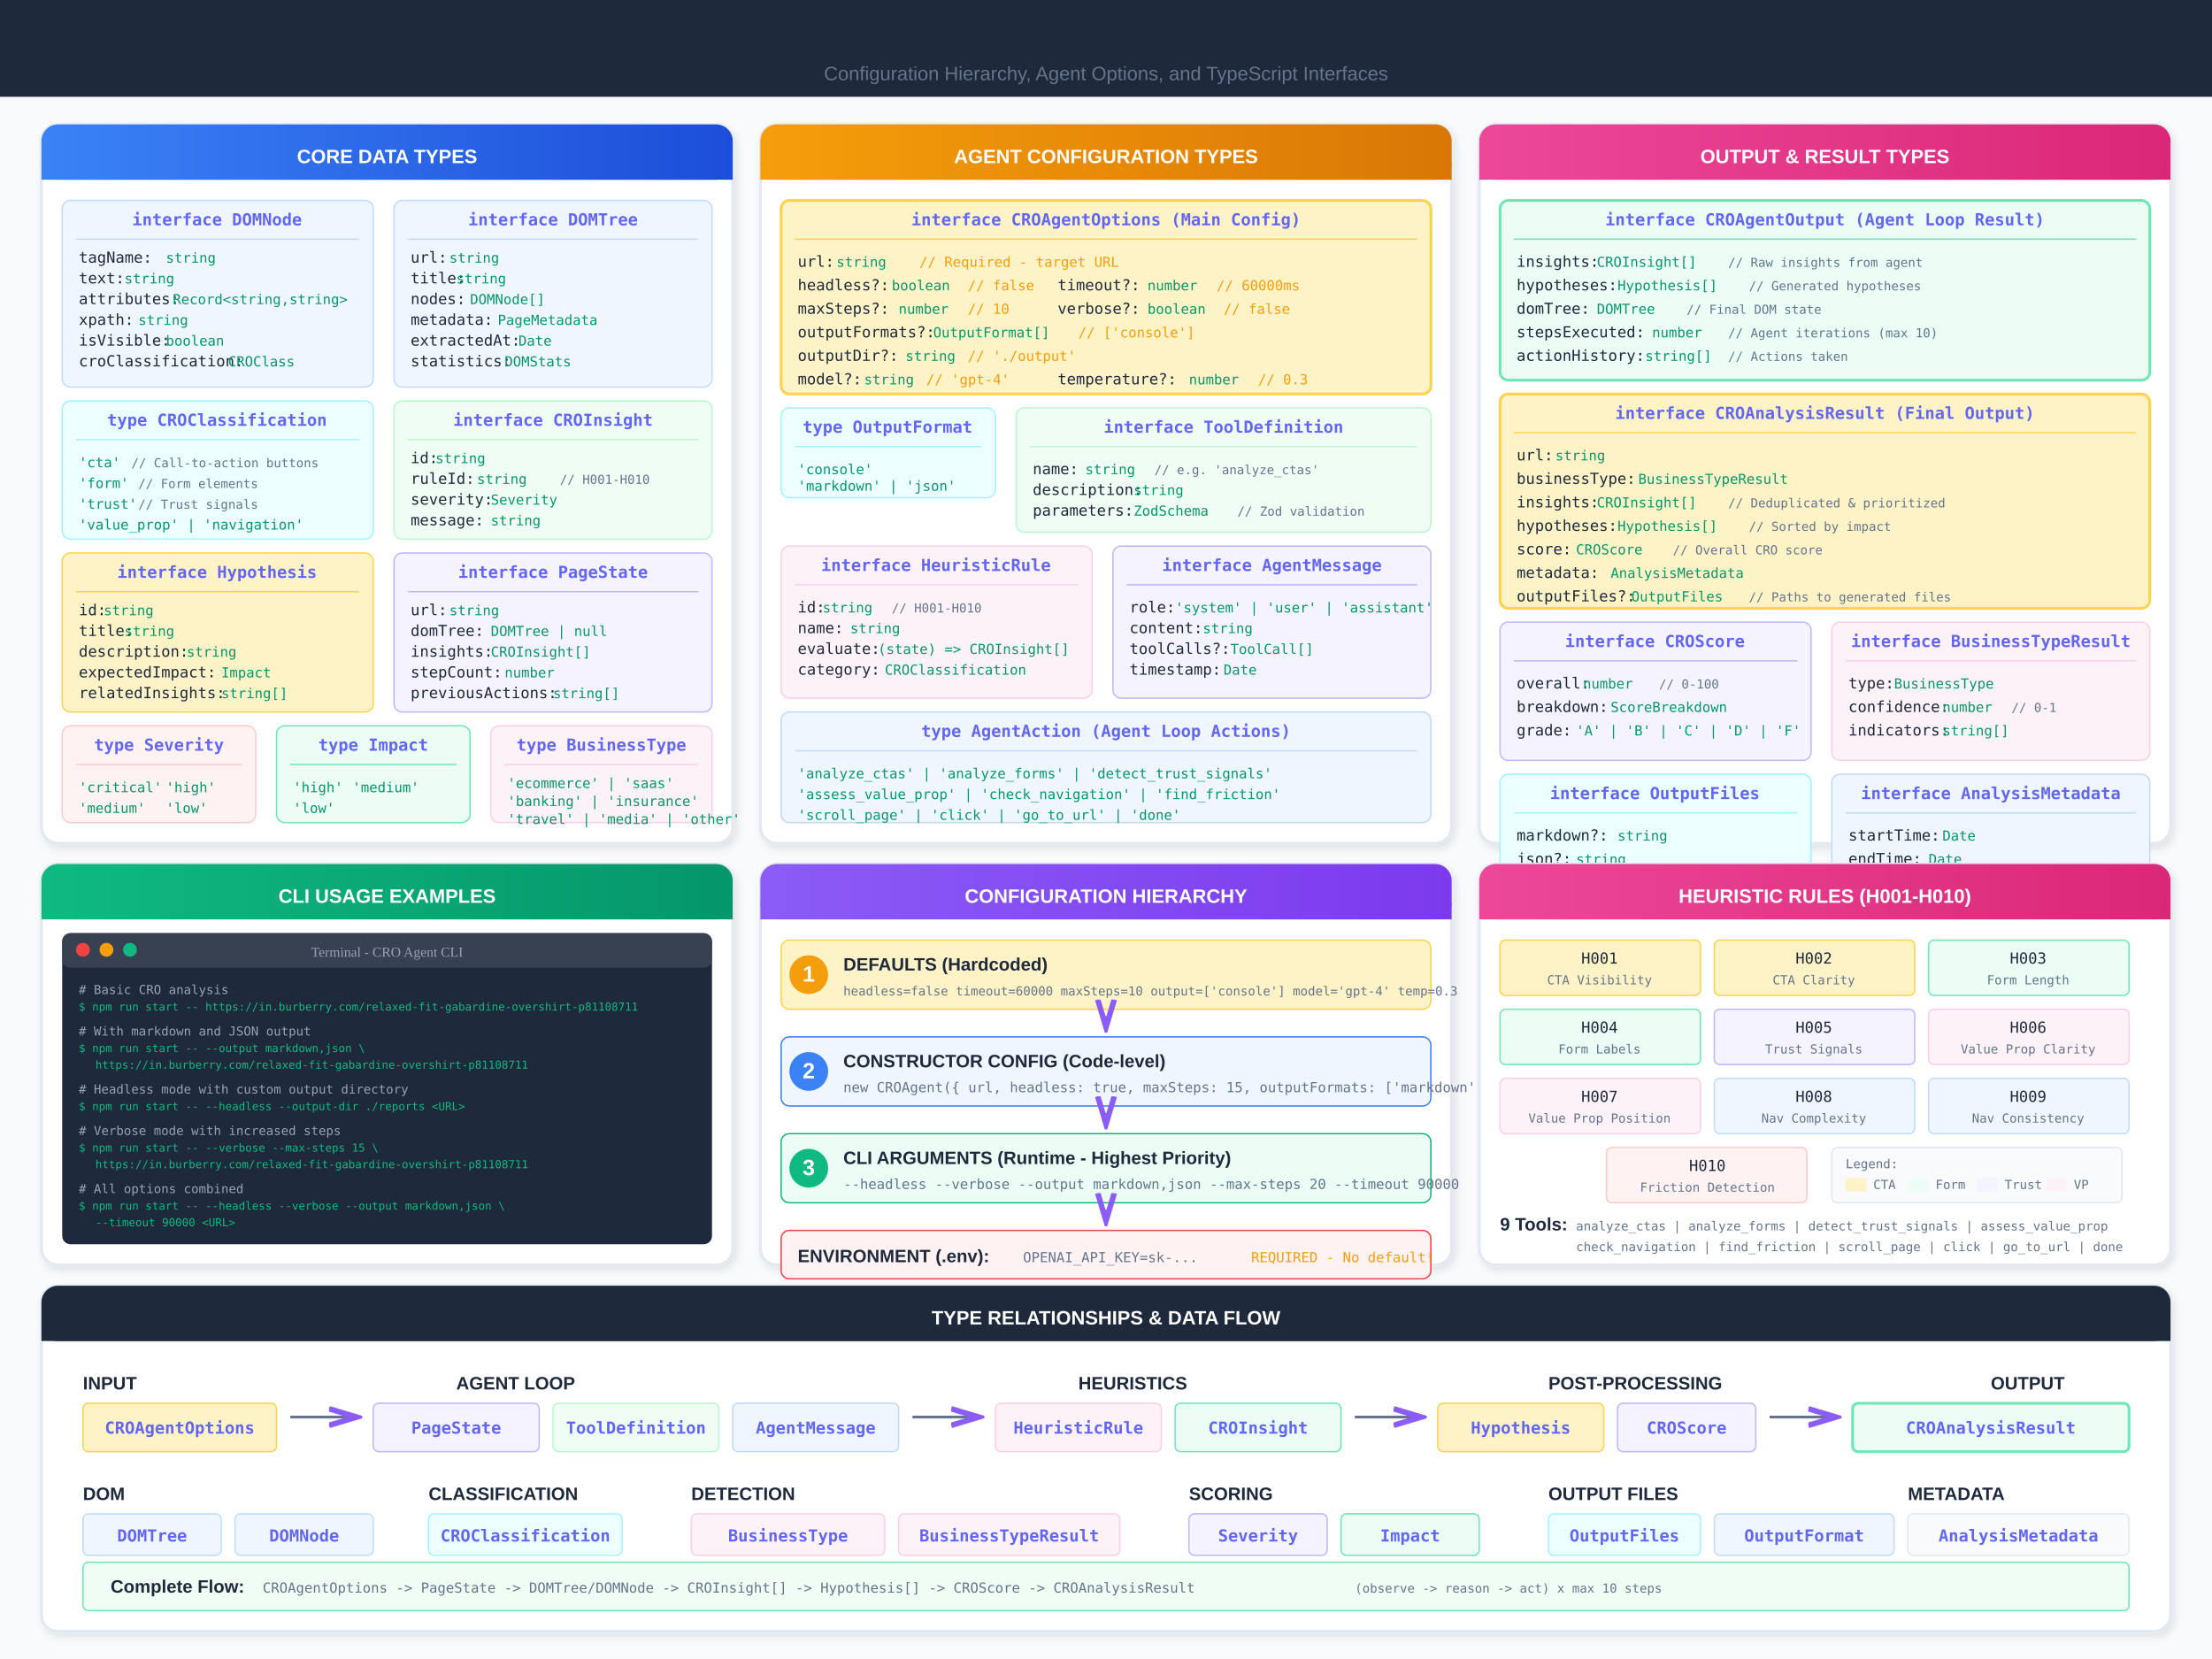
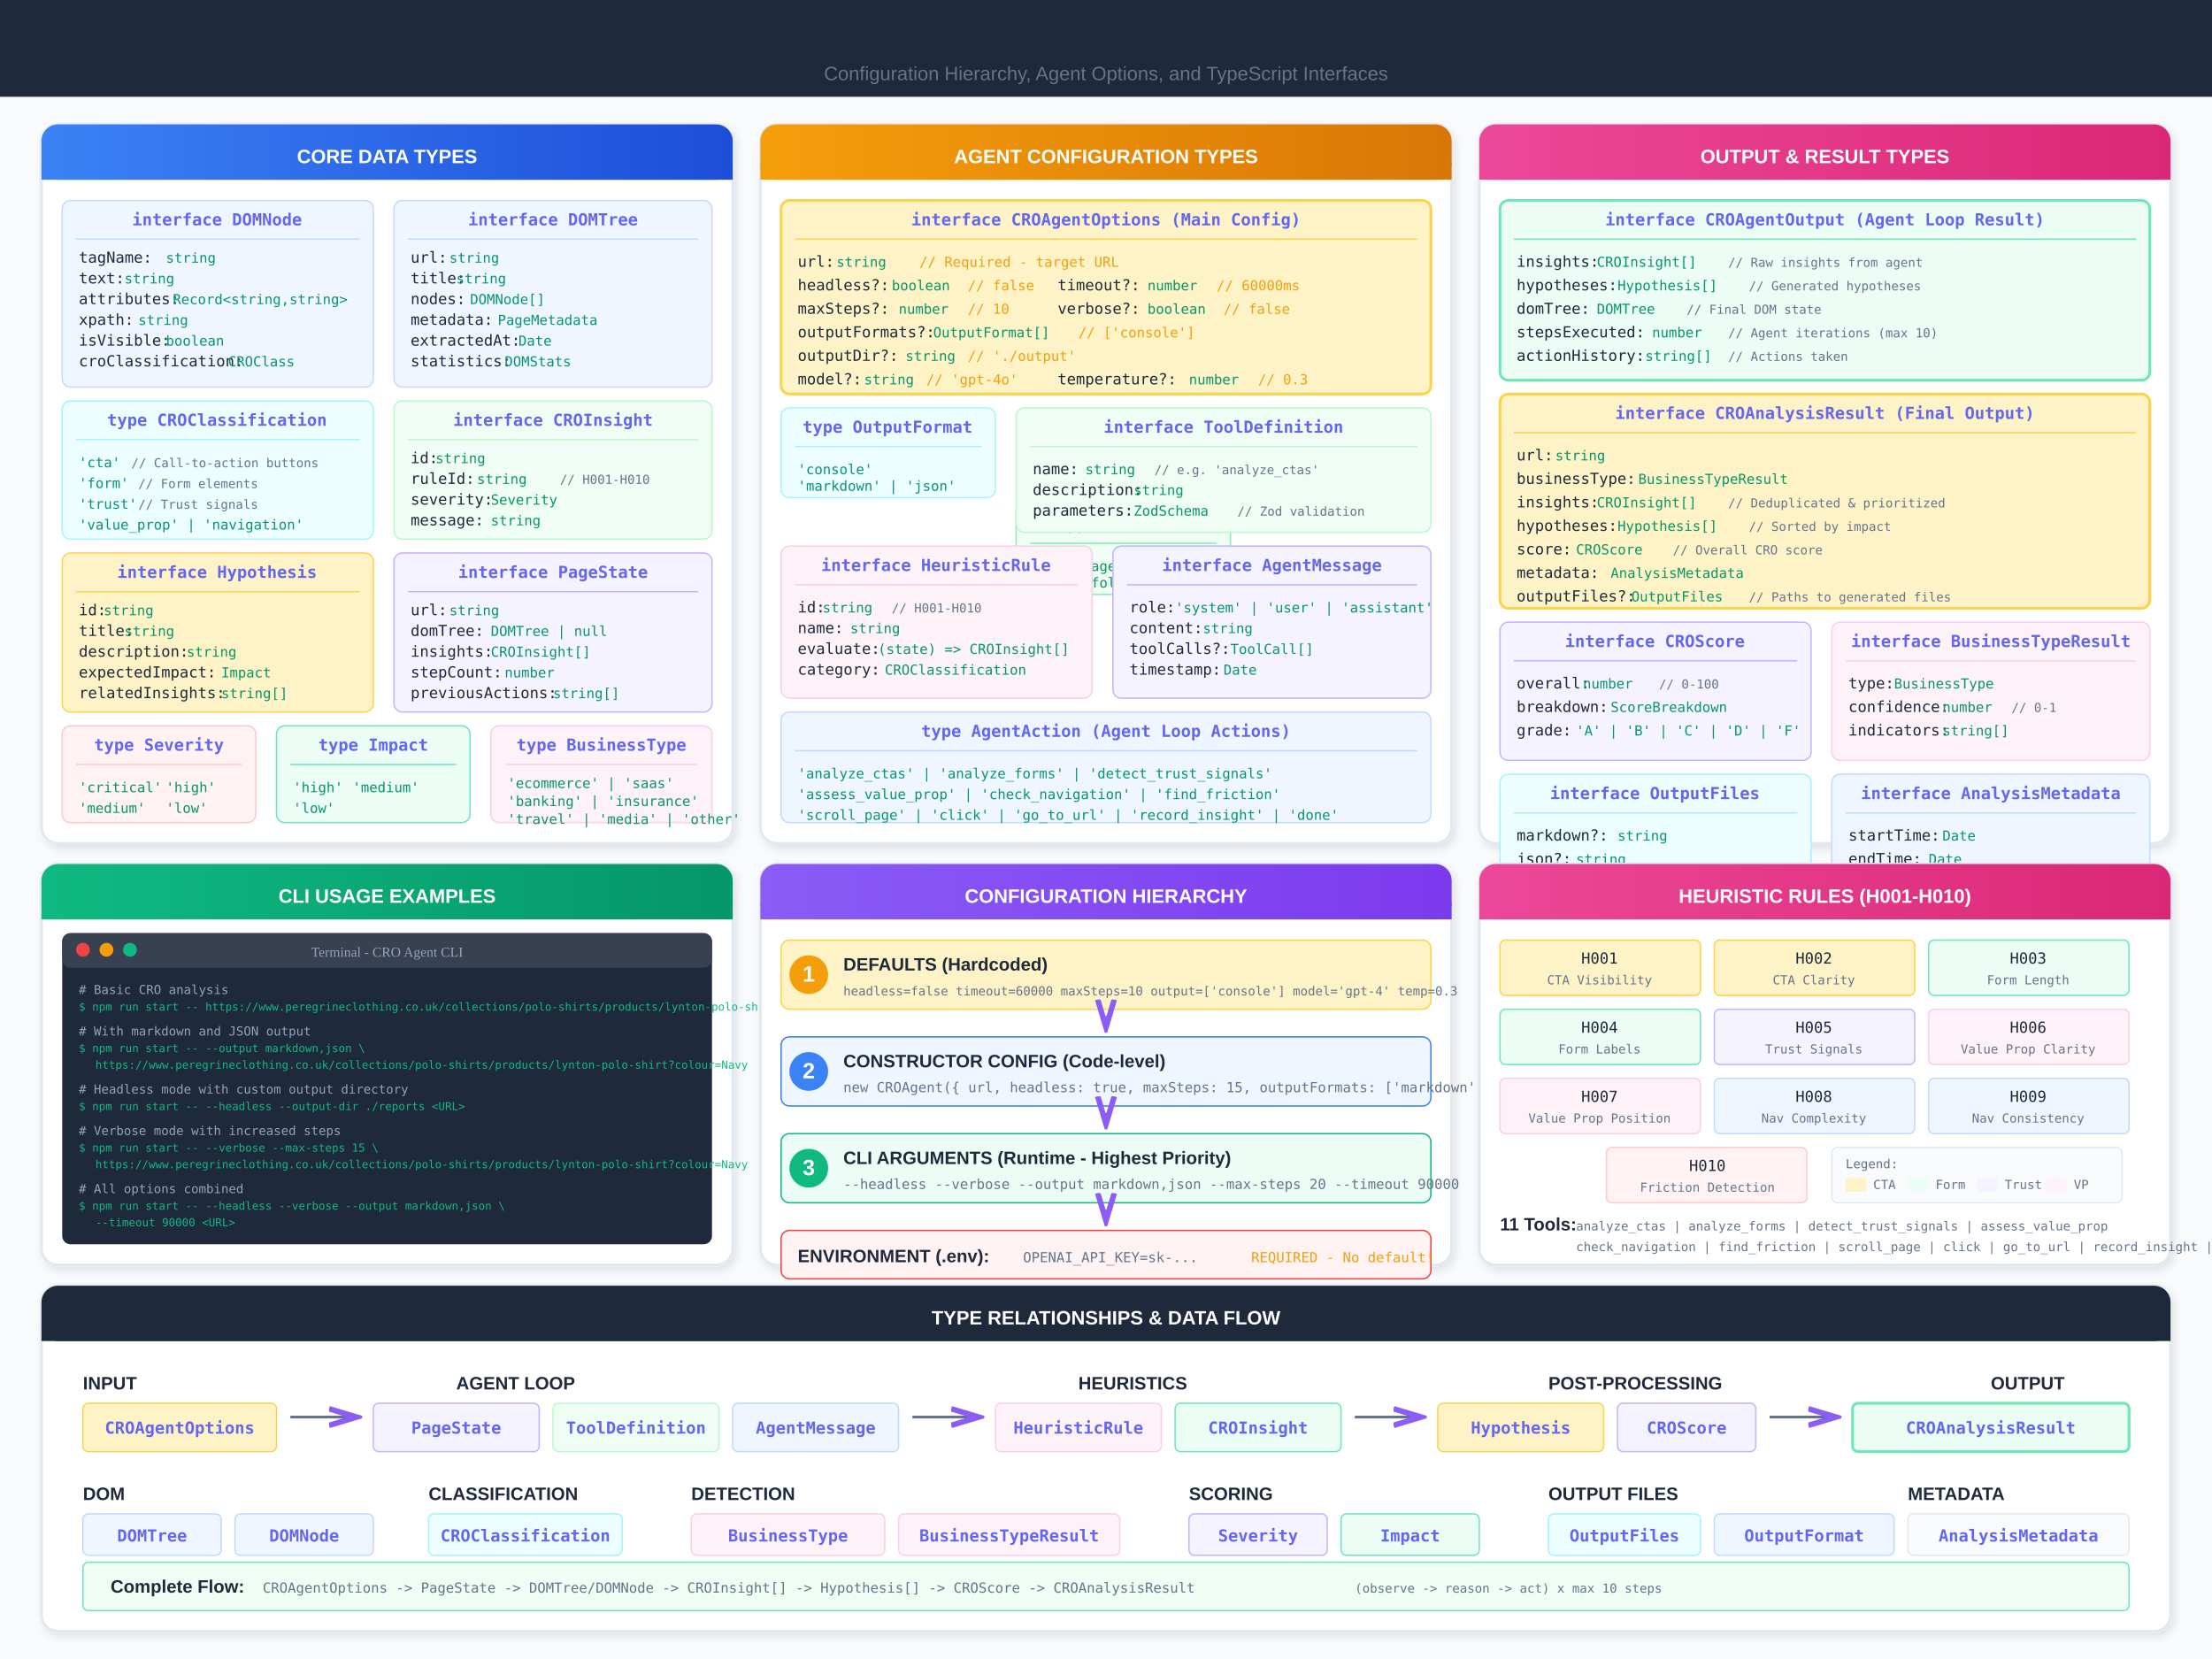
<svg xmlns="http://www.w3.org/2000/svg" viewBox="0 0 1600 1200">
  <defs>
    <style>
      .title { font: bold 26px 'Segoe UI', Arial, sans-serif; fill: #1e293b; }
      .subtitle { font: 14px 'Segoe UI', Arial, sans-serif; fill: #64748b; }
      .section-title { font: bold 14px 'Segoe UI', Arial, sans-serif; fill: white; }
      .layer-title { font: bold 13px 'Segoe UI', Arial, sans-serif; fill: #1e293b; }
      .type-name { font: bold 12px 'Consolas', monospace; fill: #6366f1; }
      .prop-name { font: 11px 'Consolas', monospace; fill: #1e293b; }
      .prop-type { font: 10px 'Consolas', monospace; fill: #059669; }
      .default-val { font: 10px 'Consolas', monospace; fill: #f59e0b; }
      .label { font: 11px 'Segoe UI', Arial, sans-serif; fill: #475569; }
      .code-text { font: 10px 'Consolas', monospace; fill: #64748b; }
      .layer-num { font: bold 16px 'Segoe UI', Arial, sans-serif; fill: white; }
      .small-text { font: 9px 'Consolas', monospace; fill: #64748b; }
    </style>
    <linearGradient id="configGrad" x1="0%" y1="0%" x2="100%" y2="0%">
      <stop offset="0%" style="stop-color:#8b5cf6" />
      <stop offset="100%" style="stop-color:#7c3aed" />
    </linearGradient>
    <linearGradient id="typesGrad" x1="0%" y1="0%" x2="100%" y2="0%">
      <stop offset="0%" style="stop-color:#3b82f6" />
      <stop offset="100%" style="stop-color:#1d4ed8" />
    </linearGradient>
    <linearGradient id="cliGrad" x1="0%" y1="0%" x2="100%" y2="0%">
      <stop offset="0%" style="stop-color:#10b981" />
      <stop offset="100%" style="stop-color:#059669" />
    </linearGradient>
    <linearGradient id="agentGrad" x1="0%" y1="0%" x2="100%" y2="0%">
      <stop offset="0%" style="stop-color:#f59e0b" />
      <stop offset="100%" style="stop-color:#d97706" />
    </linearGradient>
    <linearGradient id="heuristicGrad" x1="0%" y1="0%" x2="100%" y2="0%">
      <stop offset="0%" style="stop-color:#ec4899" />
      <stop offset="100%" style="stop-color:#db2777" />
    </linearGradient>
    <filter id="shadow" x="-5%" y="-5%" width="110%" height="115%">
      <feDropShadow dx="2" dy="3" stdDeviation="3" flood-opacity="0.1" />
    </filter>
    <marker id="layerArrow" markerWidth="12" markerHeight="8" refX="11" refY="4" orient="auto">
      <path d="M0,1 L10,4 L0,7" fill="none" stroke="#8b5cf6" stroke-width="2" />
    </marker>
  </defs>
  <rect width="1600" height="1200" fill="#f8fafc" />
  <rect x="0" y="0" width="1600" height="70" fill="#1e293b" />
  <text x="800" y="38" class="title" text-anchor="middle" fill="white">CRO Browser Agent - Configuration &amp; Type System</text>
  <text x="800" y="58" class="subtitle" text-anchor="middle" fill="#94a3b8">Configuration Hierarchy, Agent Options, and TypeScript Interfaces</text>
  <g transform="translate(30, 90)">
    <rect width="500" height="520" rx="12" fill="white" stroke="#e2e8f0" stroke-width="2" filter="url(#shadow)" />
    <rect width="500" height="40" rx="12" fill="url(#typesGrad)" />
    <rect x="0" y="28" width="500" height="12" fill="url(#typesGrad)" />
    <text x="250" y="28" class="section-title" text-anchor="middle">CORE DATA TYPES</text>
    <g transform="translate(15, 55)">
      <rect width="225" height="135" rx="6" fill="#eff6ff" stroke="#bfdbfe" />
      <text x="112" y="18" class="type-name" text-anchor="middle">interface DOMNode</text>
      <line x1="10" y1="28" x2="215" y2="28" stroke="#bfdbfe" />
      <text x="12" y="45" class="prop-name">tagName:</text>
      <text x="75" y="45" class="prop-type">string</text>
      <text x="12" y="60" class="prop-name">text:</text>
      <text x="45" y="60" class="prop-type">string</text>
      <text x="12" y="75" class="prop-name">attributes:</text>
      <text x="80" y="75" class="prop-type">Record&lt;string,string&gt;</text>
      <text x="12" y="90" class="prop-name">xpath:</text>
      <text x="55" y="90" class="prop-type">string</text>
      <text x="12" y="105" class="prop-name">isVisible:</text>
      <text x="75" y="105" class="prop-type">boolean</text>
      <text x="12" y="120" class="prop-name">croClassification:</text>
      <text x="120" y="120" class="prop-type">CROClass</text>
    </g>
    <g transform="translate(255, 55)">
      <rect width="230" height="135" rx="6" fill="#eff6ff" stroke="#bfdbfe" />
      <text x="115" y="18" class="type-name" text-anchor="middle">interface DOMTree</text>
      <line x1="10" y1="28" x2="220" y2="28" stroke="#bfdbfe" />
      <text x="12" y="45" class="prop-name">url:</text>
      <text x="40" y="45" class="prop-type">string</text>
      <text x="12" y="60" class="prop-name">title:</text>
      <text x="45" y="60" class="prop-type">string</text>
      <text x="12" y="75" class="prop-name">nodes:</text>
      <text x="55" y="75" class="prop-type">DOMNode[]</text>
      <text x="12" y="90" class="prop-name">metadata:</text>
      <text x="75" y="90" class="prop-type">PageMetadata</text>
      <text x="12" y="105" class="prop-name">extractedAt:</text>
      <text x="90" y="105" class="prop-type">Date</text>
      <text x="12" y="120" class="prop-name">statistics:</text>
      <text x="80" y="120" class="prop-type">DOMStats</text>
    </g>
    <g transform="translate(15, 200)">
      <rect width="225" height="100" rx="6" fill="#ecfeff" stroke="#a5f3fc" />
      <text x="112" y="18" class="type-name" text-anchor="middle">type CROClassification</text>
      <line x1="10" y1="28" x2="215" y2="28" stroke="#a5f3fc" />
      <text x="12" y="48" class="prop-type">'cta'</text>
      <text x="50" y="48" class="small-text">// Call-to-action buttons</text>
      <text x="12" y="63" class="prop-type">'form'</text>
      <text x="55" y="63" class="small-text">// Form elements</text>
      <text x="12" y="78" class="prop-type">'trust'</text>
      <text x="55" y="78" class="small-text">// Trust signals</text>
      <text x="12" y="93" class="prop-type">'value_prop' | 'navigation'</text>
    </g>
    <g transform="translate(255, 200)">
      <rect width="230" height="100" rx="6" fill="#f0fdf4" stroke="#bbf7d0" />
      <text x="115" y="18" class="type-name" text-anchor="middle">interface CROInsight</text>
      <line x1="10" y1="28" x2="220" y2="28" stroke="#bbf7d0" />
      <text x="12" y="45" class="prop-name">id:</text>
      <text x="30" y="45" class="prop-type">string</text>
      <text x="12" y="60" class="prop-name">ruleId:</text>
      <text x="60" y="60" class="prop-type">string</text>
      <text x="120" y="60" class="small-text">// H001-H010</text>
      <text x="12" y="75" class="prop-name">severity:</text>
      <text x="70" y="75" class="prop-type">Severity</text>
      <text x="12" y="90" class="prop-name">message:</text>
      <text x="70" y="90" class="prop-type">string</text>
    </g>
    <g transform="translate(15, 310)">
      <rect width="225" height="115" rx="6" fill="#fef3c7" stroke="#fcd34d" />
      <text x="112" y="18" class="type-name" text-anchor="middle">interface Hypothesis</text>
      <line x1="10" y1="28" x2="215" y2="28" stroke="#fcd34d" />
      <text x="12" y="45" class="prop-name">id:</text>
      <text x="30" y="45" class="prop-type">string</text>
      <text x="12" y="60" class="prop-name">title:</text>
      <text x="45" y="60" class="prop-type">string</text>
      <text x="12" y="75" class="prop-name">description:</text>
      <text x="90" y="75" class="prop-type">string</text>
      <text x="12" y="90" class="prop-name">expectedImpact:</text>
      <text x="115" y="90" class="prop-type">Impact</text>
      <text x="12" y="105" class="prop-name">relatedInsights:</text>
      <text x="115" y="105" class="prop-type">string[]</text>
    </g>
    <g transform="translate(255, 310)">
      <rect width="230" height="115" rx="6" fill="#f5f3ff" stroke="#c4b5fd" />
      <text x="115" y="18" class="type-name" text-anchor="middle">interface PageState</text>
      <line x1="10" y1="28" x2="220" y2="28" stroke="#c4b5fd" />
      <text x="12" y="45" class="prop-name">url:</text>
      <text x="40" y="45" class="prop-type">string</text>
      <text x="12" y="60" class="prop-name">domTree:</text>
      <text x="70" y="60" class="prop-type">DOMTree | null</text>
      <text x="12" y="75" class="prop-name">insights:</text>
      <text x="70" y="75" class="prop-type">CROInsight[]</text>
      <text x="12" y="90" class="prop-name">stepCount:</text>
      <text x="80" y="90" class="prop-type">number</text>
      <text x="12" y="105" class="prop-name">previousActions:</text>
      <text x="115" y="105" class="prop-type">string[]</text>
    </g>
    <g transform="translate(15, 435)">
      <rect width="140" height="70" rx="6" fill="#fef2f2" stroke="#fecaca" />
      <text x="70" y="18" class="type-name" text-anchor="middle">type Severity</text>
      <line x1="10" y1="28" x2="130" y2="28" stroke="#fecaca" />
      <text x="12" y="48" class="prop-type">'critical'</text>
      <text x="75" y="48" class="prop-type">'high'</text>
      <text x="12" y="63" class="prop-type">'medium'</text>
      <text x="75" y="63" class="prop-type">'low'</text>
    </g>
    <g transform="translate(170, 435)">
      <rect width="140" height="70" rx="6" fill="#ecfdf5" stroke="#6ee7b7" />
      <text x="70" y="18" class="type-name" text-anchor="middle">type Impact</text>
      <line x1="10" y1="28" x2="130" y2="28" stroke="#6ee7b7" />
      <text x="12" y="48" class="prop-type">'high'</text>
      <text x="55" y="48" class="prop-type">'medium'</text>
      <text x="12" y="63" class="prop-type">'low'</text>
    </g>
    <g transform="translate(325, 435)">
      <rect width="160" height="70" rx="6" fill="#fdf2f8" stroke="#fbcfe8" />
      <text x="80" y="18" class="type-name" text-anchor="middle">type BusinessType</text>
      <line x1="10" y1="28" x2="150" y2="28" stroke="#fbcfe8" />
      <text x="12" y="45" class="prop-type">'ecommerce' | 'saas'</text>
      <text x="12" y="58" class="prop-type">'banking' | 'insurance'</text>
      <text x="12" y="71" class="prop-type">'travel' | 'media' | 'other'</text>
    </g>
  </g>
  <g transform="translate(550, 90)">
    <rect width="500" height="520" rx="12" fill="white" stroke="#e2e8f0" stroke-width="2" filter="url(#shadow)" />
    <rect width="500" height="40" rx="12" fill="url(#agentGrad)" />
    <rect x="0" y="28" width="500" height="12" fill="url(#agentGrad)" />
    <text x="250" y="28" class="section-title" text-anchor="middle">AGENT CONFIGURATION TYPES</text>
    <g transform="translate(15, 55)">
      <rect width="470" height="140" rx="6" fill="#fef3c7" stroke="#fcd34d" stroke-width="2" />
      <text x="235" y="18" class="type-name" text-anchor="middle">interface CROAgentOptions (Main Config)</text>
      <line x1="10" y1="28" x2="460" y2="28" stroke="#fcd34d" />
      <text x="12" y="48" class="prop-name">url:</text>
      <text x="40" y="48" class="prop-type">string</text>
      <text x="100" y="48" class="default-val">// Required - target URL</text>
      <text x="12" y="65" class="prop-name">headless?:</text>
      <text x="80" y="65" class="prop-type">boolean</text>
      <text x="135" y="65" class="default-val">// false</text>
      <text x="200" y="65" class="prop-name">timeout?:</text>
      <text x="265" y="65" class="prop-type">number</text>
      <text x="315" y="65" class="default-val">// 60000ms</text>
      <text x="12" y="82" class="prop-name">maxSteps?:</text>
      <text x="85" y="82" class="prop-type">number</text>
      <text x="135" y="82" class="default-val">// 10</text>
      <text x="200" y="82" class="prop-name">verbose?:</text>
      <text x="265" y="82" class="prop-type">boolean</text>
      <text x="320" y="82" class="default-val">// false</text>
      <text x="12" y="99" class="prop-name">outputFormats?:</text>
      <text x="110" y="99" class="prop-type">OutputFormat[]</text>
      <text x="215" y="99" class="default-val">// ['console']</text>
      <text x="12" y="116" class="prop-name">outputDir?:</text>
      <text x="90" y="116" class="prop-type">string</text>
      <text x="135" y="116" class="default-val">// './output'</text>
      <text x="12" y="133" class="prop-name">model?:</text>
      <text x="60" y="133" class="prop-type">string</text>
-       <text x="105" y="133" class="default-val">// 'gpt-4'</text>
+       <text x="105" y="133" class="default-val">// 'gpt-4o'</text>
      <text x="200" y="133" class="prop-name">temperature?:</text>
      <text x="295" y="133" class="prop-type">number</text>
      <text x="345" y="133" class="default-val">// 0.3</text>
+     </g>
+     <g transform="translate(185, 275)">
+       <rect width="155" height="65" rx="6" fill="#f0fdf4" stroke="#86efac" />
+       <text x="77" y="18" class="type-name" text-anchor="middle">type ScanMode</text>
+       <line x1="10" y1="28" x2="145" y2="28" stroke="#86efac" />
+       <text x="12" y="48" class="prop-type">'full_page'</text>
+       <text x="12" y="60" class="prop-type">'above_fold' | 'llm_guided'</text>
    </g>
    <g transform="translate(15, 205)">
      <rect width="155" height="65" rx="6" fill="#ecfeff" stroke="#a5f3fc" />
      <text x="77" y="18" class="type-name" text-anchor="middle">type OutputFormat</text>
      <line x1="10" y1="28" x2="145" y2="28" stroke="#a5f3fc" />
      <text x="12" y="48" class="prop-type">'console'</text>
      <text x="12" y="60" class="prop-type">'markdown' | 'json'</text>
    </g>
    <g transform="translate(185, 205)">
      <rect width="300" height="90" rx="6" fill="#f0fdf4" stroke="#bbf7d0" />
      <text x="150" y="18" class="type-name" text-anchor="middle">interface ToolDefinition</text>
      <line x1="10" y1="28" x2="290" y2="28" stroke="#bbf7d0" />
      <text x="12" y="48" class="prop-name">name:</text>
      <text x="50" y="48" class="prop-type">string</text>
      <text x="100" y="48" class="small-text">// e.g. 'analyze_ctas'</text>
      <text x="12" y="63" class="prop-name">description:</text>
      <text x="85" y="63" class="prop-type">string</text>
      <text x="12" y="78" class="prop-name">parameters:</text>
      <text x="85" y="78" class="prop-type">ZodSchema</text>
      <text x="160" y="78" class="small-text">// Zod validation</text>
    </g>
    <g transform="translate(15, 305)">
      <rect width="225" height="110" rx="6" fill="#fdf2f8" stroke="#fbcfe8" />
      <text x="112" y="18" class="type-name" text-anchor="middle">interface HeuristicRule</text>
      <line x1="10" y1="28" x2="215" y2="28" stroke="#fbcfe8" />
      <text x="12" y="48" class="prop-name">id:</text>
      <text x="30" y="48" class="prop-type">string</text>
      <text x="80" y="48" class="small-text">// H001-H010</text>
      <text x="12" y="63" class="prop-name">name:</text>
      <text x="50" y="63" class="prop-type">string</text>
      <text x="12" y="78" class="prop-name">evaluate:</text>
      <text x="70" y="78" class="prop-type">(state) =&gt; CROInsight[]</text>
      <text x="12" y="93" class="prop-name">category:</text>
      <text x="75" y="93" class="prop-type">CROClassification</text>
    </g>
    <g transform="translate(255, 305)">
      <rect width="230" height="110" rx="6" fill="#f5f3ff" stroke="#c4b5fd" />
      <text x="115" y="18" class="type-name" text-anchor="middle">interface AgentMessage</text>
      <line x1="10" y1="28" x2="220" y2="28" stroke="#c4b5fd" />
      <text x="12" y="48" class="prop-name">role:</text>
      <text x="45" y="48" class="prop-type">'system' | 'user' | 'assistant'</text>
      <text x="12" y="63" class="prop-name">content:</text>
      <text x="65" y="63" class="prop-type">string</text>
      <text x="12" y="78" class="prop-name">toolCalls?:</text>
      <text x="85" y="78" class="prop-type">ToolCall[]</text>
      <text x="12" y="93" class="prop-name">timestamp:</text>
      <text x="80" y="93" class="prop-type">Date</text>
    </g>
    <g transform="translate(15, 425)">
      <rect width="470" height="80" rx="6" fill="#eff6ff" stroke="#bfdbfe" />
      <text x="235" y="18" class="type-name" text-anchor="middle">type AgentAction (Agent Loop Actions)</text>
      <line x1="10" y1="28" x2="460" y2="28" stroke="#bfdbfe" />
      <text x="12" y="48" class="prop-type">'analyze_ctas' | 'analyze_forms' | 'detect_trust_signals'</text>
      <text x="12" y="63" class="prop-type">'assess_value_prop' | 'check_navigation' | 'find_friction'</text>
-       <text x="12" y="78" class="prop-type">'scroll_page' | 'click' | 'go_to_url' | 'done'</text>
+       <text x="12" y="78" class="prop-type">'scroll_page' | 'click' | 'go_to_url' | 'record_insight' | 'done'</text>
    </g>
  </g>
  <g transform="translate(1070, 90)">
    <rect width="500" height="520" rx="12" fill="white" stroke="#e2e8f0" stroke-width="2" filter="url(#shadow)" />
    <rect width="500" height="40" rx="12" fill="url(#heuristicGrad)" />
    <rect x="0" y="28" width="500" height="12" fill="url(#heuristicGrad)" />
    <text x="250" y="28" class="section-title" text-anchor="middle">OUTPUT &amp; RESULT TYPES</text>
    <g transform="translate(15, 55)">
      <rect width="470" height="130" rx="6" fill="#ecfdf5" stroke="#6ee7b7" stroke-width="2" />
      <text x="235" y="18" class="type-name" text-anchor="middle">interface CROAgentOutput (Agent Loop Result)</text>
      <line x1="10" y1="28" x2="460" y2="28" stroke="#6ee7b7" />
      <text x="12" y="48" class="prop-name">insights:</text>
      <text x="70" y="48" class="prop-type">CROInsight[]</text>
      <text x="165" y="48" class="small-text">// Raw insights from agent</text>
      <text x="12" y="65" class="prop-name">hypotheses:</text>
      <text x="85" y="65" class="prop-type">Hypothesis[]</text>
      <text x="180" y="65" class="small-text">// Generated hypotheses</text>
      <text x="12" y="82" class="prop-name">domTree:</text>
      <text x="70" y="82" class="prop-type">DOMTree</text>
      <text x="135" y="82" class="small-text">// Final DOM state</text>
      <text x="12" y="99" class="prop-name">stepsExecuted:</text>
      <text x="110" y="99" class="prop-type">number</text>
      <text x="165" y="99" class="small-text">// Agent iterations (max 10)</text>
      <text x="12" y="116" class="prop-name">actionHistory:</text>
      <text x="105" y="116" class="prop-type">string[]</text>
      <text x="165" y="116" class="small-text">// Actions taken</text>
    </g>
    <g transform="translate(15, 195)">
      <rect width="470" height="155" rx="6" fill="#fef3c7" stroke="#fcd34d" stroke-width="2" />
      <text x="235" y="18" class="type-name" text-anchor="middle">interface CROAnalysisResult (Final Output)</text>
      <line x1="10" y1="28" x2="460" y2="28" stroke="#fcd34d" />
      <text x="12" y="48" class="prop-name">url:</text>
      <text x="40" y="48" class="prop-type">string</text>
      <text x="12" y="65" class="prop-name">businessType:</text>
      <text x="100" y="65" class="prop-type">BusinessTypeResult</text>
      <text x="12" y="82" class="prop-name">insights:</text>
      <text x="70" y="82" class="prop-type">CROInsight[]</text>
      <text x="165" y="82" class="small-text">// Deduplicated &amp; prioritized</text>
      <text x="12" y="99" class="prop-name">hypotheses:</text>
      <text x="85" y="99" class="prop-type">Hypothesis[]</text>
      <text x="180" y="99" class="small-text">// Sorted by impact</text>
      <text x="12" y="116" class="prop-name">score:</text>
      <text x="55" y="116" class="prop-type">CROScore</text>
      <text x="125" y="116" class="small-text">// Overall CRO score</text>
      <text x="12" y="133" class="prop-name">metadata:</text>
      <text x="80" y="133" class="prop-type">AnalysisMetadata</text>
      <text x="12" y="150" class="prop-name">outputFiles?:</text>
      <text x="95" y="150" class="prop-type">OutputFiles</text>
      <text x="180" y="150" class="small-text">// Paths to generated files</text>
    </g>
    <g transform="translate(15, 360)">
      <rect width="225" height="100" rx="6" fill="#f5f3ff" stroke="#c4b5fd" />
      <text x="112" y="18" class="type-name" text-anchor="middle">interface CROScore</text>
      <line x1="10" y1="28" x2="215" y2="28" stroke="#c4b5fd" />
      <text x="12" y="48" class="prop-name">overall:</text>
      <text x="60" y="48" class="prop-type">number</text>
      <text x="115" y="48" class="small-text">// 0-100</text>
      <text x="12" y="65" class="prop-name">breakdown:</text>
      <text x="80" y="65" class="prop-type">ScoreBreakdown</text>
      <text x="12" y="82" class="prop-name">grade:</text>
      <text x="55" y="82" class="prop-type">'A' | 'B' | 'C' | 'D' | 'F'</text>
    </g>
    <g transform="translate(255, 360)">
      <rect width="230" height="100" rx="6" fill="#fdf2f8" stroke="#fbcfe8" />
      <text x="115" y="18" class="type-name" text-anchor="middle">interface BusinessTypeResult</text>
      <line x1="10" y1="28" x2="220" y2="28" stroke="#fbcfe8" />
      <text x="12" y="48" class="prop-name">type:</text>
      <text x="45" y="48" class="prop-type">BusinessType</text>
      <text x="12" y="65" class="prop-name">confidence:</text>
      <text x="80" y="65" class="prop-type">number</text>
      <text x="130" y="65" class="small-text">// 0-1</text>
      <text x="12" y="82" class="prop-name">indicators:</text>
      <text x="80" y="82" class="prop-type">string[]</text>
    </g>
    <g transform="translate(15, 470)">
      <rect width="225" height="85" rx="6" fill="#ecfeff" stroke="#a5f3fc" />
      <text x="112" y="18" class="type-name" text-anchor="middle">interface OutputFiles</text>
      <line x1="10" y1="28" x2="215" y2="28" stroke="#a5f3fc" />
      <text x="12" y="48" class="prop-name">markdown?:</text>
      <text x="85" y="48" class="prop-type">string</text>
      <text x="12" y="65" class="prop-name">json?:</text>
      <text x="55" y="65" class="prop-type">string</text>
      <text x="12" y="82" class="prop-name">screenshots?:</text>
      <text x="100" y="82" class="prop-type">string[]</text>
    </g>
    <g transform="translate(255, 470)">
      <rect width="230" height="85" rx="6" fill="#eff6ff" stroke="#bfdbfe" />
      <text x="115" y="18" class="type-name" text-anchor="middle">interface AnalysisMetadata</text>
      <line x1="10" y1="28" x2="220" y2="28" stroke="#bfdbfe" />
      <text x="12" y="48" class="prop-name">startTime:</text>
      <text x="80" y="48" class="prop-type">Date</text>
      <text x="12" y="65" class="prop-name">endTime:</text>
      <text x="70" y="65" class="prop-type">Date</text>
      <text x="12" y="82" class="prop-name">durationMs:</text>
      <text x="90" y="82" class="prop-type">number</text>
    </g>
  </g>
  <g transform="translate(30, 625)">
    <rect width="500" height="290" rx="12" fill="white" stroke="#e2e8f0" stroke-width="2" filter="url(#shadow)" />
    <rect width="500" height="40" rx="12" fill="url(#cliGrad)" />
    <rect x="0" y="28" width="500" height="12" fill="url(#cliGrad)" />
    <text x="250" y="28" class="section-title" text-anchor="middle">CLI USAGE EXAMPLES</text>
    <g transform="translate(15, 50)">
      <rect width="470" height="225" rx="6" fill="#1e293b" />
      <rect width="470" height="25" rx="6" fill="#374151" />
      <circle cx="15" cy="12" r="5" fill="#ef4444" />
      <circle cx="32" cy="12" r="5" fill="#f59e0b" />
      <circle cx="49" cy="12" r="5" fill="#10b981" />
      <text x="235" y="17" fill="#94a3b8" font-size="10" text-anchor="middle">Terminal - CRO Agent CLI</text>
      <text x="12" y="44" fill="#94a3b8" font-family="Consolas" font-size="9"># Basic CRO analysis</text>
-       <text x="12" y="56" fill="#10b981" font-family="Consolas" font-size="8">$ npm run start -- https://in.burberry.com/relaxed-fit-gabardine-overshirt-p81108711</text>
+       <text x="12" y="56" fill="#10b981" font-family="Consolas" font-size="8">$ npm run start -- https://www.peregrineclothing.co.uk/collections/polo-shirts/products/lynton-polo-shirt?colour=Navy</text>
      <text x="12" y="74" fill="#94a3b8" font-family="Consolas" font-size="9"># With markdown and JSON output</text>
      <text x="12" y="86" fill="#10b981" font-family="Consolas" font-size="8">$ npm run start -- --output markdown,json \</text>
-       <text x="24" y="98" fill="#10b981" font-family="Consolas" font-size="8">https://in.burberry.com/relaxed-fit-gabardine-overshirt-p81108711</text>
+       <text x="24" y="98" fill="#10b981" font-family="Consolas" font-size="8">https://www.peregrineclothing.co.uk/collections/polo-shirts/products/lynton-polo-shirt?colour=Navy</text>
      <text x="12" y="116" fill="#94a3b8" font-family="Consolas" font-size="9"># Headless mode with custom output directory</text>
      <text x="12" y="128" fill="#10b981" font-family="Consolas" font-size="8">$ npm run start -- --headless --output-dir ./reports &lt;URL&gt;</text>
      <text x="12" y="146" fill="#94a3b8" font-family="Consolas" font-size="9"># Verbose mode with increased steps</text>
      <text x="12" y="158" fill="#10b981" font-family="Consolas" font-size="8">$ npm run start -- --verbose --max-steps 15 \</text>
-       <text x="24" y="170" fill="#10b981" font-family="Consolas" font-size="8">https://in.burberry.com/relaxed-fit-gabardine-overshirt-p81108711</text>
+       <text x="24" y="170" fill="#10b981" font-family="Consolas" font-size="8">https://www.peregrineclothing.co.uk/collections/polo-shirts/products/lynton-polo-shirt?colour=Navy</text>
      <text x="12" y="188" fill="#94a3b8" font-family="Consolas" font-size="9"># All options combined</text>
      <text x="12" y="200" fill="#10b981" font-family="Consolas" font-size="8">$ npm run start -- --headless --verbose --output markdown,json \</text>
      <text x="24" y="212" fill="#10b981" font-family="Consolas" font-size="8">--timeout 90000 &lt;URL&gt;</text>
    </g>
  </g>
  <g transform="translate(550, 625)">
    <rect width="500" height="290" rx="12" fill="white" stroke="#e2e8f0" stroke-width="2" filter="url(#shadow)" />
    <rect width="500" height="40" rx="12" fill="url(#configGrad)" />
    <rect x="0" y="28" width="500" height="12" fill="url(#configGrad)" />
    <text x="250" y="28" class="section-title" text-anchor="middle">CONFIGURATION HIERARCHY</text>
    <g transform="translate(15, 55)">
      <rect width="470" height="50" rx="6" fill="#fef3c7" stroke="#fcd34d" />
      <circle cx="20" cy="25" r="14" fill="#f59e0b" />
      <text x="20" y="30" class="layer-num" text-anchor="middle">1</text>
      <text x="45" y="22" class="layer-title">DEFAULTS (Hardcoded)</text>
      <text x="45" y="40" class="small-text">headless=false timeout=60000 maxSteps=10 output=['console'] model='gpt-4' temp=0.3</text>
    </g>
    <path d="M250,110 L250,120" stroke="#8b5cf6" stroke-width="2" marker-end="url(#layerArrow)" />
    <g transform="translate(15, 125)">
      <rect width="470" height="50" rx="6" fill="#eff6ff" stroke="#3b82f6" />
      <circle cx="20" cy="25" r="14" fill="#3b82f6" />
      <text x="20" y="30" class="layer-num" text-anchor="middle">2</text>
      <text x="45" y="22" class="layer-title">CONSTRUCTOR CONFIG (Code-level)</text>
      <text x="45" y="40" class="code-text">new CROAgent({ url, headless: true, maxSteps: 15, outputFormats: ['markdown'] })</text>
    </g>
    <path d="M250,180 L250,190" stroke="#8b5cf6" stroke-width="2" marker-end="url(#layerArrow)" />
    <g transform="translate(15, 195)">
      <rect width="470" height="50" rx="6" fill="#ecfdf5" stroke="#10b981" />
      <circle cx="20" cy="25" r="14" fill="#10b981" />
      <text x="20" y="30" class="layer-num" text-anchor="middle">3</text>
      <text x="45" y="22" class="layer-title">CLI ARGUMENTS (Runtime - Highest Priority)</text>
      <text x="45" y="40" class="code-text">--headless --verbose --output markdown,json --max-steps 20 --timeout 90000</text>
    </g>
    <path d="M250,250 L250,260" stroke="#8b5cf6" stroke-width="2" marker-end="url(#layerArrow)" />
    <g transform="translate(15, 265)">
      <rect width="470" height="35" rx="6" fill="#fef2f2" stroke="#ef4444" />
      <text x="12" y="23" class="layer-title" fill="#ef4444">ENVIRONMENT (.env):</text>
      <text x="175" y="23" class="code-text">OPENAI_API_KEY=sk-...</text>
      <text x="340" y="23" class="default-val">REQUIRED - No default!</text>
    </g>
  </g>
  <g transform="translate(1070, 625)">
    <rect width="500" height="290" rx="12" fill="white" stroke="#e2e8f0" stroke-width="2" filter="url(#shadow)" />
    <rect width="500" height="40" rx="12" fill="url(#heuristicGrad)" />
    <rect x="0" y="28" width="500" height="12" fill="url(#heuristicGrad)" />
    <text x="250" y="28" class="section-title" text-anchor="middle">HEURISTIC RULES (H001-H010)</text>
    <g transform="translate(15, 55)">
      <rect x="0" y="0" width="145" height="40" rx="4" fill="#fef3c7" stroke="#fcd34d" />
      <text x="72" y="17" class="prop-name" text-anchor="middle">H001</text>
      <text x="72" y="32" class="small-text" text-anchor="middle">CTA Visibility</text>
      <rect x="155" y="0" width="145" height="40" rx="4" fill="#fef3c7" stroke="#fcd34d" />
      <text x="227" y="17" class="prop-name" text-anchor="middle">H002</text>
      <text x="227" y="32" class="small-text" text-anchor="middle">CTA Clarity</text>
      <rect x="310" y="0" width="145" height="40" rx="4" fill="#ecfdf5" stroke="#6ee7b7" />
      <text x="382" y="17" class="prop-name" text-anchor="middle">H003</text>
      <text x="382" y="32" class="small-text" text-anchor="middle">Form Length</text>
      <rect x="0" y="50" width="145" height="40" rx="4" fill="#ecfdf5" stroke="#6ee7b7" />
      <text x="72" y="67" class="prop-name" text-anchor="middle">H004</text>
      <text x="72" y="82" class="small-text" text-anchor="middle">Form Labels</text>
      <rect x="155" y="50" width="145" height="40" rx="4" fill="#f5f3ff" stroke="#c4b5fd" />
      <text x="227" y="67" class="prop-name" text-anchor="middle">H005</text>
      <text x="227" y="82" class="small-text" text-anchor="middle">Trust Signals</text>
      <rect x="310" y="50" width="145" height="40" rx="4" fill="#fdf2f8" stroke="#fbcfe8" />
      <text x="382" y="67" class="prop-name" text-anchor="middle">H006</text>
      <text x="382" y="82" class="small-text" text-anchor="middle">Value Prop Clarity</text>
      <rect x="0" y="100" width="145" height="40" rx="4" fill="#fdf2f8" stroke="#fbcfe8" />
      <text x="72" y="117" class="prop-name" text-anchor="middle">H007</text>
      <text x="72" y="132" class="small-text" text-anchor="middle">Value Prop Position</text>
      <rect x="155" y="100" width="145" height="40" rx="4" fill="#eff6ff" stroke="#bfdbfe" />
      <text x="227" y="117" class="prop-name" text-anchor="middle">H008</text>
      <text x="227" y="132" class="small-text" text-anchor="middle">Nav Complexity</text>
      <rect x="310" y="100" width="145" height="40" rx="4" fill="#eff6ff" stroke="#bfdbfe" />
      <text x="382" y="117" class="prop-name" text-anchor="middle">H009</text>
      <text x="382" y="132" class="small-text" text-anchor="middle">Nav Consistency</text>
      <rect x="77" y="150" width="145" height="40" rx="4" fill="#fef2f2" stroke="#fecaca" />
      <text x="150" y="167" class="prop-name" text-anchor="middle">H010</text>
      <text x="150" y="182" class="small-text" text-anchor="middle">Friction Detection</text>
      <g transform="translate(240, 150)">
        <rect width="210" height="40" rx="4" fill="#f8fafc" stroke="#e2e8f0" />
        <text x="10" y="15" class="small-text">Legend:</text>
        <rect x="10" y="22" width="15" height="10" fill="#fef3c7" />
        <text x="30" y="30" class="small-text">CTA</text>
        <rect x="55" y="22" width="15" height="10" fill="#ecfdf5" />
        <text x="75" y="30" class="small-text">Form</text>
        <rect x="105" y="22" width="15" height="10" fill="#f5f3ff" />
        <text x="125" y="30" class="small-text">Trust</text>
        <rect x="155" y="22" width="15" height="10" fill="#fdf2f8" />
        <text x="175" y="30" class="small-text">VP</text>
      </g>
    </g>
    <g transform="translate(15, 265)">
-       <text x="0" y="0" class="layer-title">9 Tools:</text>
+       <text x="0" y="0" class="layer-title">11 Tools:</text>
      <text x="55" y="0" class="small-text">analyze_ctas | analyze_forms | detect_trust_signals | assess_value_prop</text>
-       <text x="55" y="15" class="small-text">check_navigation | find_friction | scroll_page | click | go_to_url | done</text>
+       <text x="55" y="15" class="small-text">check_navigation | find_friction | scroll_page | click | go_to_url | record_insight | done</text>
    </g>
  </g>
  <g transform="translate(30, 930)">
    <rect width="1540" height="250" rx="12" fill="white" stroke="#e2e8f0" stroke-width="2" filter="url(#shadow)" />
    <rect width="1540" height="40" rx="12" fill="#1e293b" />
    <rect x="0" y="28" width="1540" height="12" fill="#1e293b" />
    <text x="770" y="28" class="section-title" text-anchor="middle">TYPE RELATIONSHIPS &amp; DATA FLOW</text>
    <g transform="translate(30, 60)">
      <text x="0" y="15" class="layer-title">INPUT</text>
      <rect x="0" y="25" width="140" height="35" rx="4" fill="#fef3c7" stroke="#fcd34d" />
      <text x="70" y="47" class="type-name" text-anchor="middle">CROAgentOptions</text>
    </g>
    <path d="M180,95 L230,95" stroke="#64748b" stroke-width="2" marker-end="url(#layerArrow)" />
    <g transform="translate(240, 60)">
      <text x="60" y="15" class="layer-title">AGENT LOOP</text>
      <rect x="0" y="25" width="120" height="35" rx="4" fill="#f5f3ff" stroke="#c4b5fd" />
      <text x="60" y="47" class="type-name" text-anchor="middle">PageState</text>
      <rect x="130" y="25" width="120" height="35" rx="4" fill="#f0fdf4" stroke="#bbf7d0" />
      <text x="190" y="47" class="type-name" text-anchor="middle">ToolDefinition</text>
      <rect x="260" y="25" width="120" height="35" rx="4" fill="#eff6ff" stroke="#bfdbfe" />
      <text x="320" y="47" class="type-name" text-anchor="middle">AgentMessage</text>
    </g>
    <path d="M630,95 L680,95" stroke="#64748b" stroke-width="2" marker-end="url(#layerArrow)" />
    <g transform="translate(690, 60)">
      <text x="60" y="15" class="layer-title">HEURISTICS</text>
      <rect x="0" y="25" width="120" height="35" rx="4" fill="#fdf2f8" stroke="#fbcfe8" />
      <text x="60" y="47" class="type-name" text-anchor="middle">HeuristicRule</text>
      <rect x="130" y="25" width="120" height="35" rx="4" fill="#ecfdf5" stroke="#6ee7b7" />
      <text x="190" y="47" class="type-name" text-anchor="middle">CROInsight</text>
    </g>
    <path d="M950,95 L1000,95" stroke="#64748b" stroke-width="2" marker-end="url(#layerArrow)" />
    <g transform="translate(1010, 60)">
      <text x="80" y="15" class="layer-title">POST-PROCESSING</text>
      <rect x="0" y="25" width="120" height="35" rx="4" fill="#fef3c7" stroke="#fcd34d" />
      <text x="60" y="47" class="type-name" text-anchor="middle">Hypothesis</text>
      <rect x="130" y="25" width="100" height="35" rx="4" fill="#f5f3ff" stroke="#c4b5fd" />
      <text x="180" y="47" class="type-name" text-anchor="middle">CROScore</text>
    </g>
    <path d="M1250,95 L1300,95" stroke="#64748b" stroke-width="2" marker-end="url(#layerArrow)" />
    <g transform="translate(1310, 60)">
      <text x="100" y="15" class="layer-title">OUTPUT</text>
      <rect x="0" y="25" width="200" height="35" rx="4" fill="#ecfdf5" stroke="#6ee7b7" stroke-width="2" />
      <text x="100" y="47" class="type-name" text-anchor="middle">CROAnalysisResult</text>
    </g>
    <g transform="translate(30, 140)">
      <text x="0" y="15" class="layer-title">DOM</text>
      <rect x="0" y="25" width="100" height="30" rx="4" fill="#eff6ff" stroke="#bfdbfe" />
      <text x="50" y="45" class="type-name" text-anchor="middle">DOMTree</text>
      <rect x="110" y="25" width="100" height="30" rx="4" fill="#eff6ff" stroke="#bfdbfe" />
      <text x="160" y="45" class="type-name" text-anchor="middle">DOMNode</text>
    </g>
    <g transform="translate(280, 140)">
      <text x="0" y="15" class="layer-title">CLASSIFICATION</text>
      <rect x="0" y="25" width="140" height="30" rx="4" fill="#ecfeff" stroke="#a5f3fc" />
      <text x="70" y="45" class="type-name" text-anchor="middle">CROClassification</text>
    </g>
    <g transform="translate(470, 140)">
      <text x="0" y="15" class="layer-title">DETECTION</text>
      <rect x="0" y="25" width="140" height="30" rx="4" fill="#fdf2f8" stroke="#fbcfe8" />
      <text x="70" y="45" class="type-name" text-anchor="middle">BusinessType</text>
      <rect x="150" y="25" width="160" height="30" rx="4" fill="#fdf2f8" stroke="#fbcfe8" />
      <text x="230" y="45" class="type-name" text-anchor="middle">BusinessTypeResult</text>
    </g>
    <g transform="translate(830, 140)">
      <text x="0" y="15" class="layer-title">SCORING</text>
      <rect x="0" y="25" width="100" height="30" rx="4" fill="#f5f3ff" stroke="#c4b5fd" />
      <text x="50" y="45" class="type-name" text-anchor="middle">Severity</text>
      <rect x="110" y="25" width="100" height="30" rx="4" fill="#ecfdf5" stroke="#6ee7b7" />
      <text x="160" y="45" class="type-name" text-anchor="middle">Impact</text>
    </g>
    <g transform="translate(1090, 140)">
      <text x="0" y="15" class="layer-title">OUTPUT FILES</text>
      <rect x="0" y="25" width="110" height="30" rx="4" fill="#ecfeff" stroke="#a5f3fc" />
      <text x="55" y="45" class="type-name" text-anchor="middle">OutputFiles</text>
      <rect x="120" y="25" width="130" height="30" rx="4" fill="#eff6ff" stroke="#bfdbfe" />
      <text x="185" y="45" class="type-name" text-anchor="middle">OutputFormat</text>
    </g>
    <g transform="translate(1350, 140)">
      <text x="0" y="15" class="layer-title">METADATA</text>
      <rect x="0" y="25" width="160" height="30" rx="4" fill="#f8fafc" stroke="#e2e8f0" />
      <text x="80" y="45" class="type-name" text-anchor="middle">AnalysisMetadata</text>
    </g>
    <g transform="translate(30, 200)">
      <rect x="0" y="0" width="1480" height="35" rx="4" fill="#f0fdf4" stroke="#6ee7b7" />
      <text x="20" y="22" class="layer-title">Complete Flow:</text>
      <text x="130" y="22" class="code-text">CROAgentOptions -&gt; PageState -&gt; DOMTree/DOMNode -&gt; CROInsight[] -&gt; Hypothesis[] -&gt; CROScore -&gt; CROAnalysisResult</text>
      <text x="920" y="22" class="small-text">(observe -&gt; reason -&gt; act) x max 10 steps</text>
    </g>
  </g>
</svg>
